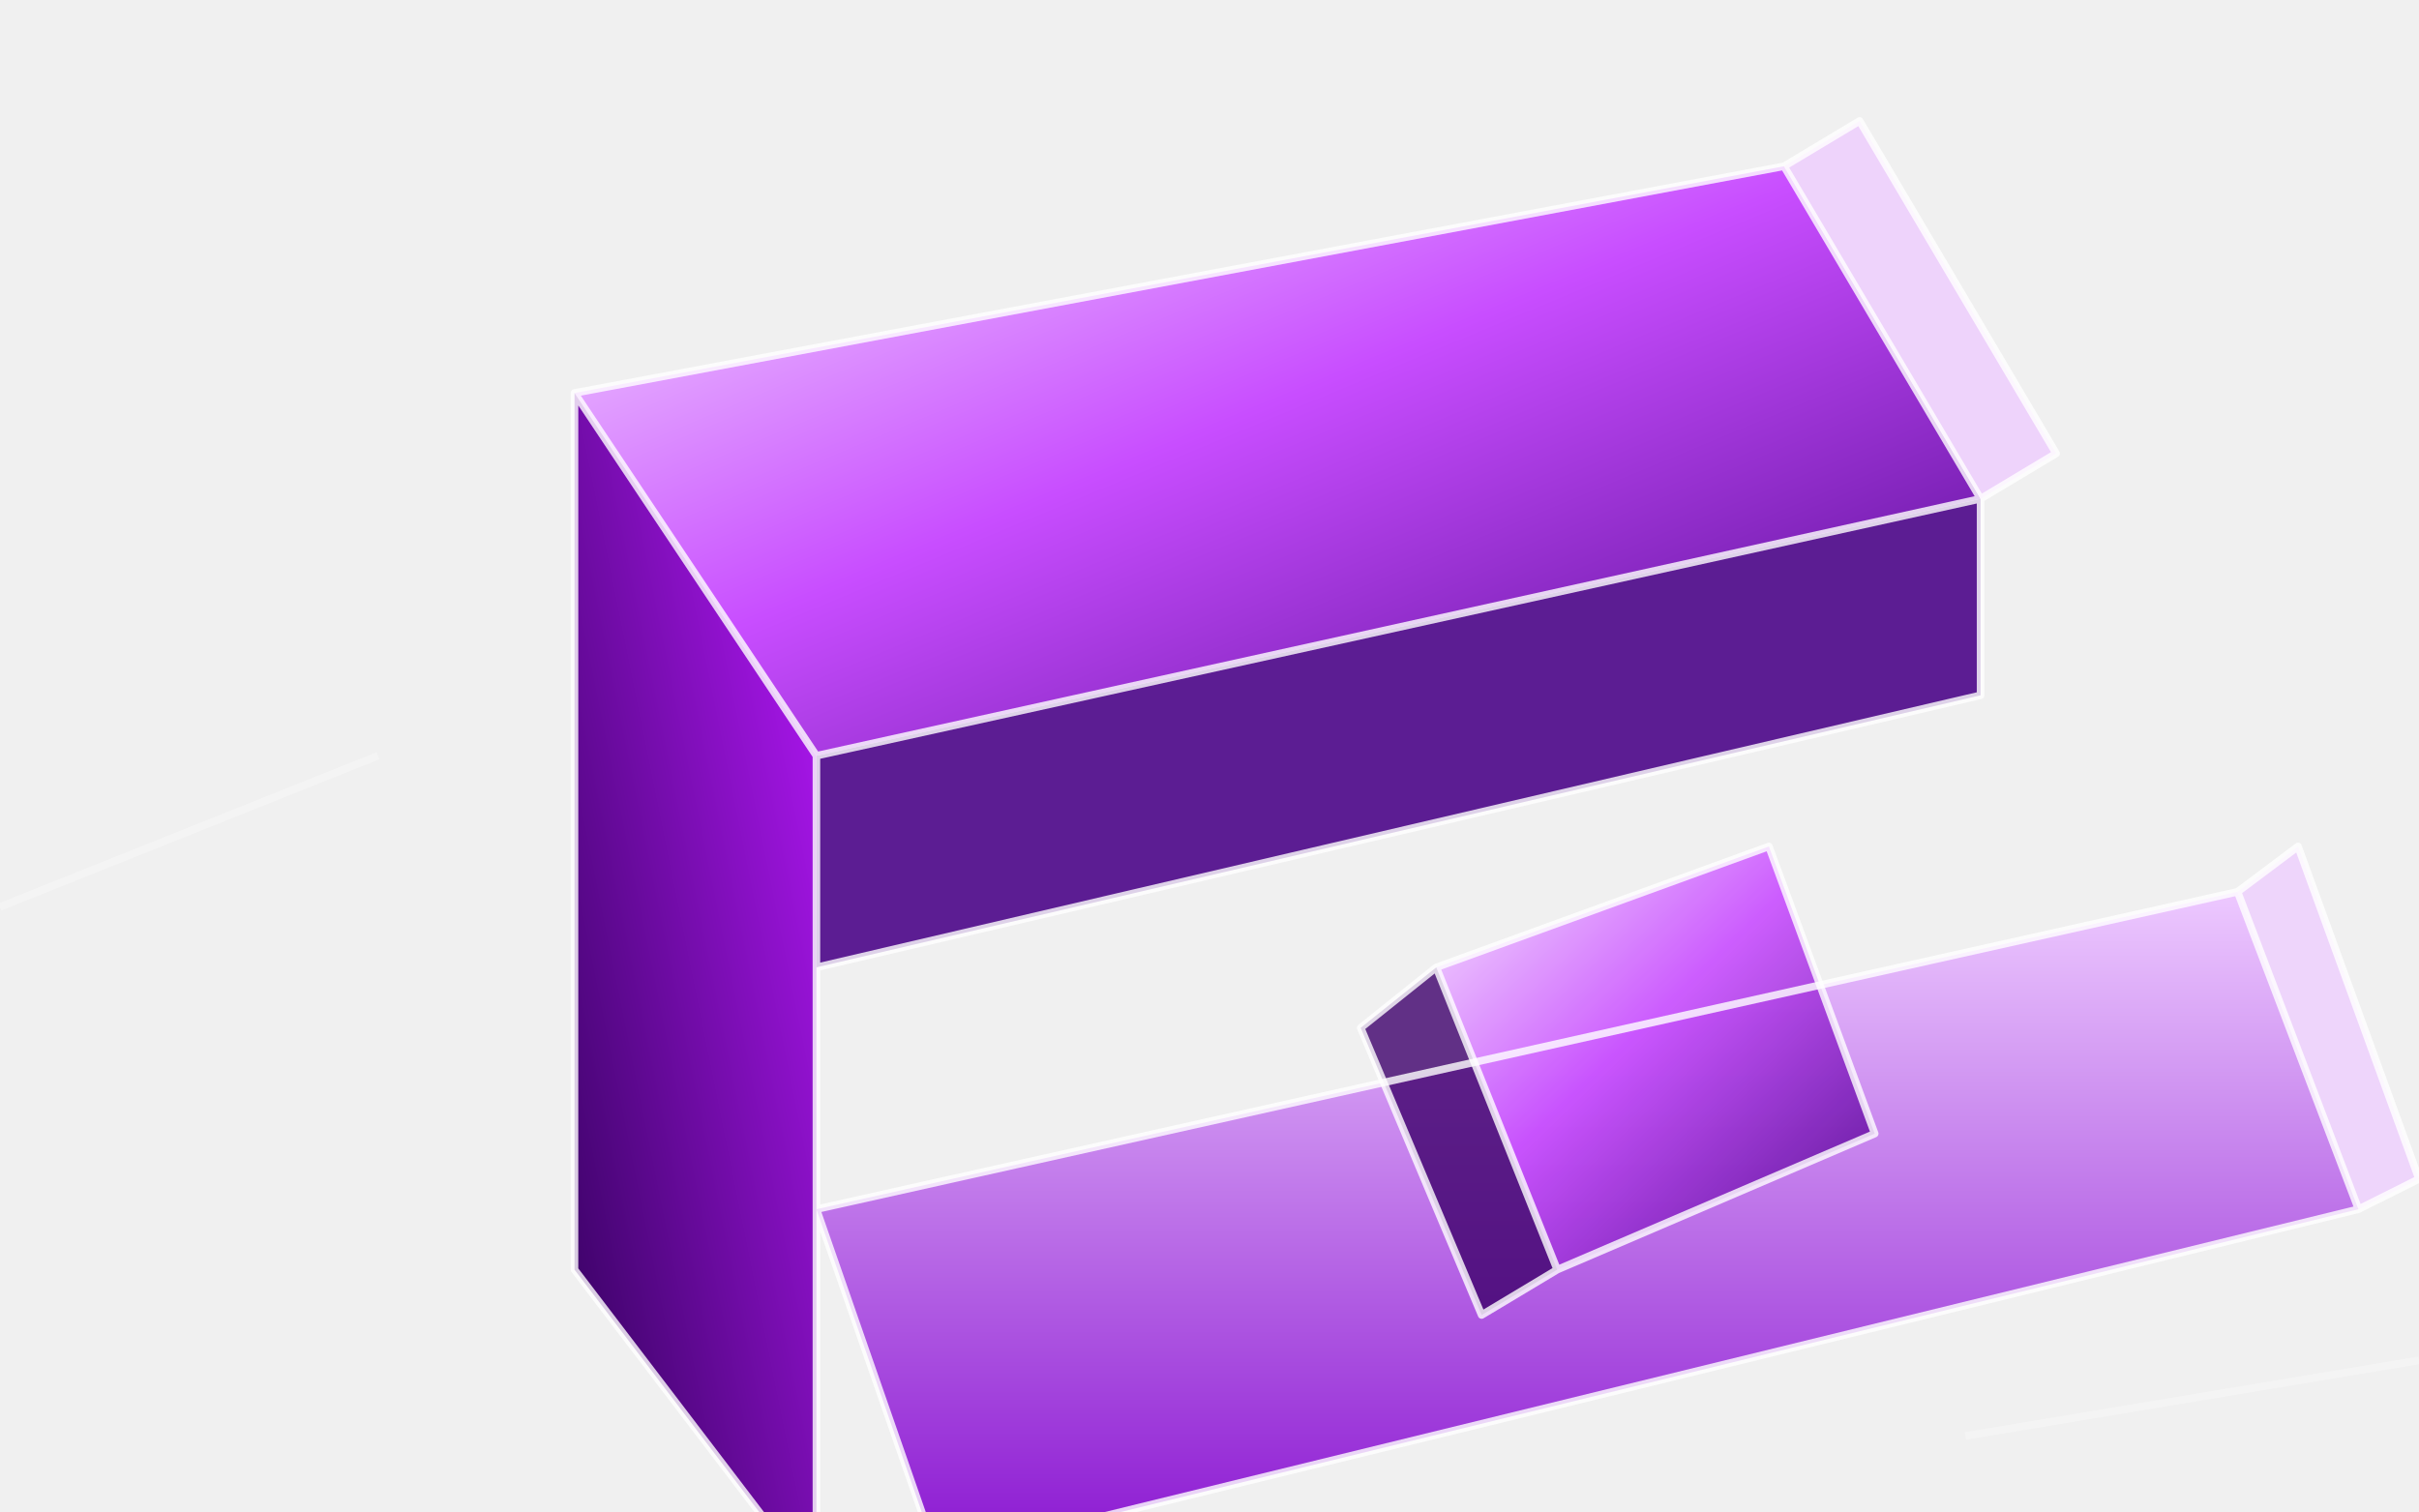
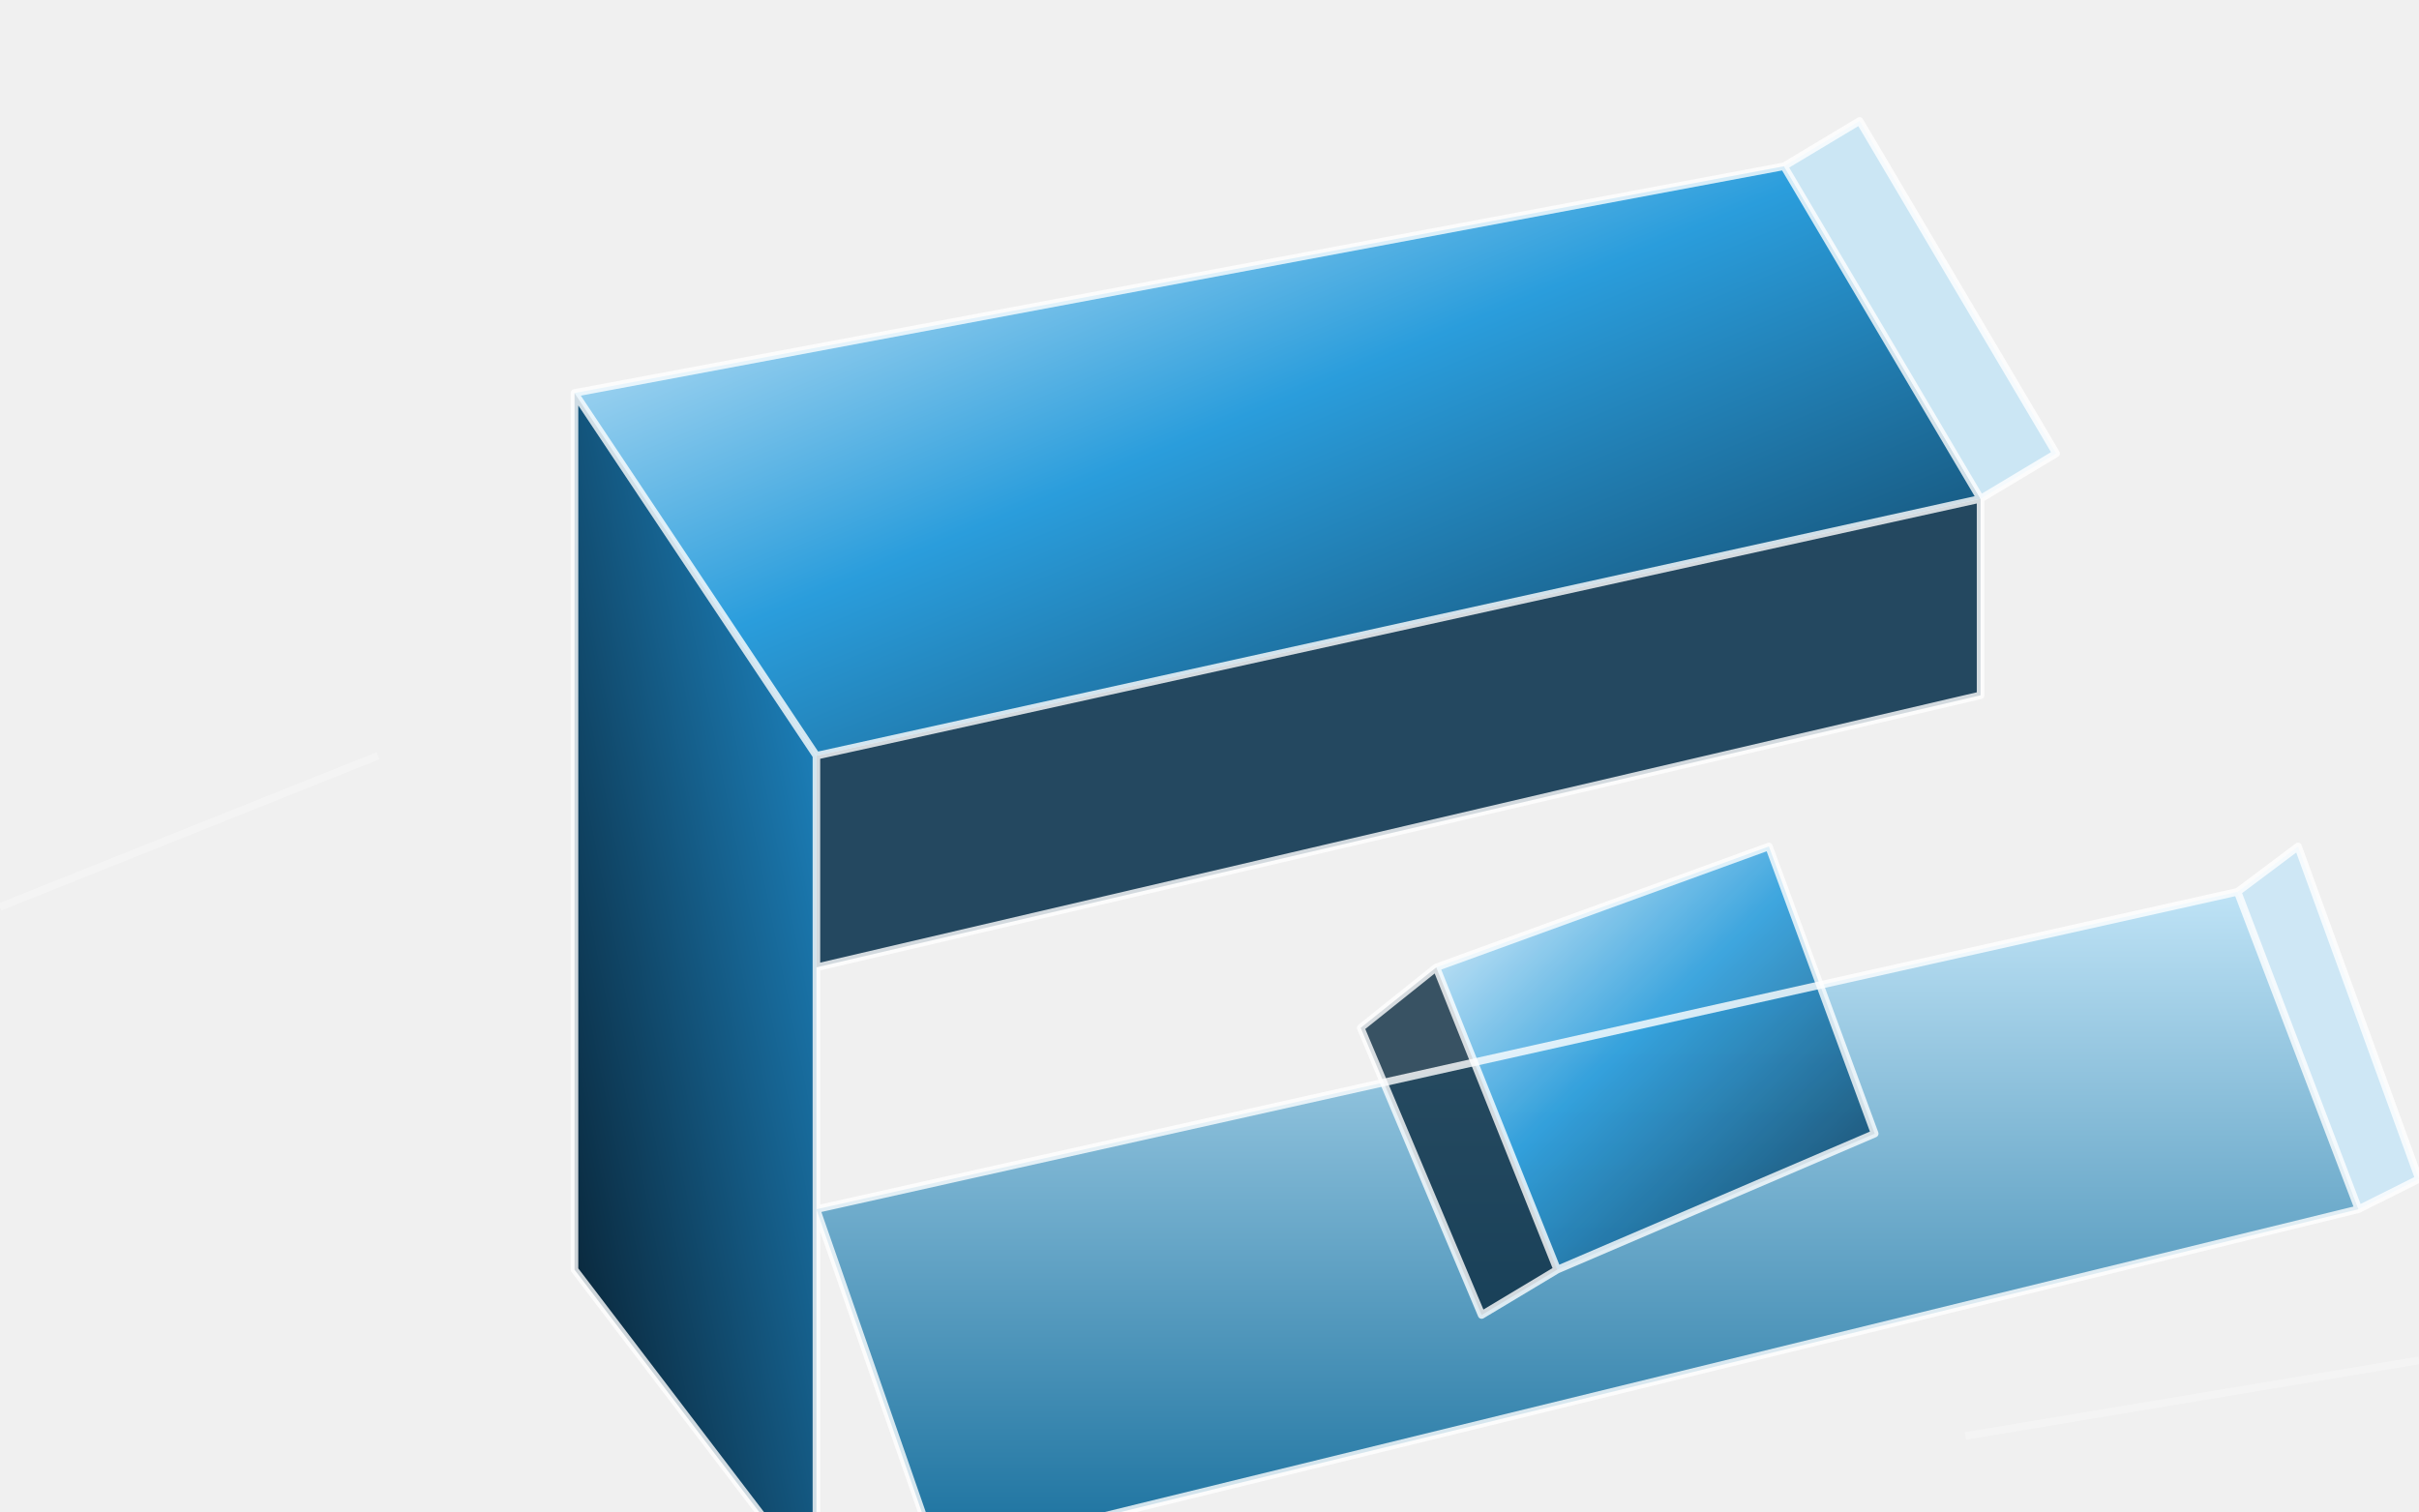
<svg xmlns="http://www.w3.org/2000/svg" viewBox="0 0 320 200" fill="none">
  <defs>
    <linearGradient id="a" x1="0" y1="0" x2="1" y2="1">
-       <stop offset="0" stop-color="#f6e3ff" />
-       <stop offset=".45" stop-color="#c84dff" />
-       <stop offset="1" stop-color="#4b0588" />
+       <stop offset="0" stop-color="#eaf6fd" />
+       <stop offset=".45" stop-color="#2a9ddc" />
+       <stop offset="1" stop-color="#0d3550" />
    </linearGradient>
    <linearGradient id="b" x1="0" y1="1" x2="1" y2="0">
-       <stop offset="0" stop-color="#2e0056" />
-       <stop offset="1" stop-color="#b919ff" />
+       <stop offset="0" stop-color="#071a28" />
+       <stop offset="1" stop-color="#1f8fd0" />
    </linearGradient>
    <linearGradient id="c" x1="0" y1="0" x2="0" y2="1">
-       <stop offset="0" stop-color="#edc9ff" />
-       <stop offset="1" stop-color="#8a16d1" />
+       <stop offset="0" stop-color="#bfe3f6" />
+       <stop offset="1" stop-color="#176f9d" />
    </linearGradient>
  </defs>
  <path d="M76 52 236 22 262 66 108 100Z" fill="url(#a)" />
  <path d="M76 52 108 100v110L76 168Z" fill="url(#b)" />
-   <path d="M108 100 262 66v26L108 128Z" fill="#4b0588" opacity=".9" />
+   <path d="M108 100 262 66v26L108 128Z" fill="#0d3550" opacity=".9" />
  <path d="M108 160 296 118 312 160 124 206Z" fill="url(#c)" />
-   <path d="M296 118 312 160 320 156 304 112Z" fill="#edc9ff" opacity=".7" />
-   <path d="M236 22 262 66 272 60 246 16Z" fill="#edc9ff" opacity=".75" />
+   <path d="M296 118 312 160 320 156 304 112Z" fill="#bfe3f6" opacity=".7" />
+   <path d="M236 22 262 66 272 60 246 16Z" fill="#bfe3f6" opacity=".75" />
  <path d="M190 128 234 112 248 150 206 168Z" fill="url(#a)" opacity=".9" />
-   <path d="M190 128 206 168 196 174 180 136Z" fill="#3d006b" opacity=".8" />
+   <path d="M190 128 206 168 196 174 180 136Z" fill="#0a2a40" opacity=".8" />
  <g stroke="#fff" stroke-opacity=".8" stroke-width="1" stroke-linejoin="round">
    <path d="M76 52 236 22 262 66 108 100ZM76 52v116L108 210V100M108 128 262 92V66M108 160 296 118 312 160 124 206ZM296 118 304 112 320 156 312 160M236 22 246 16 272 60 262 66" />
    <path d="M190 128 234 112 248 150 206 168ZM190 128 180 136 196 174 206 168" />
  </g>
  <g stroke="#fff" stroke-opacity=".3" stroke-width="1">
    <path d="M0 120 50 100M260 190 320 180" />
  </g>
</svg>
